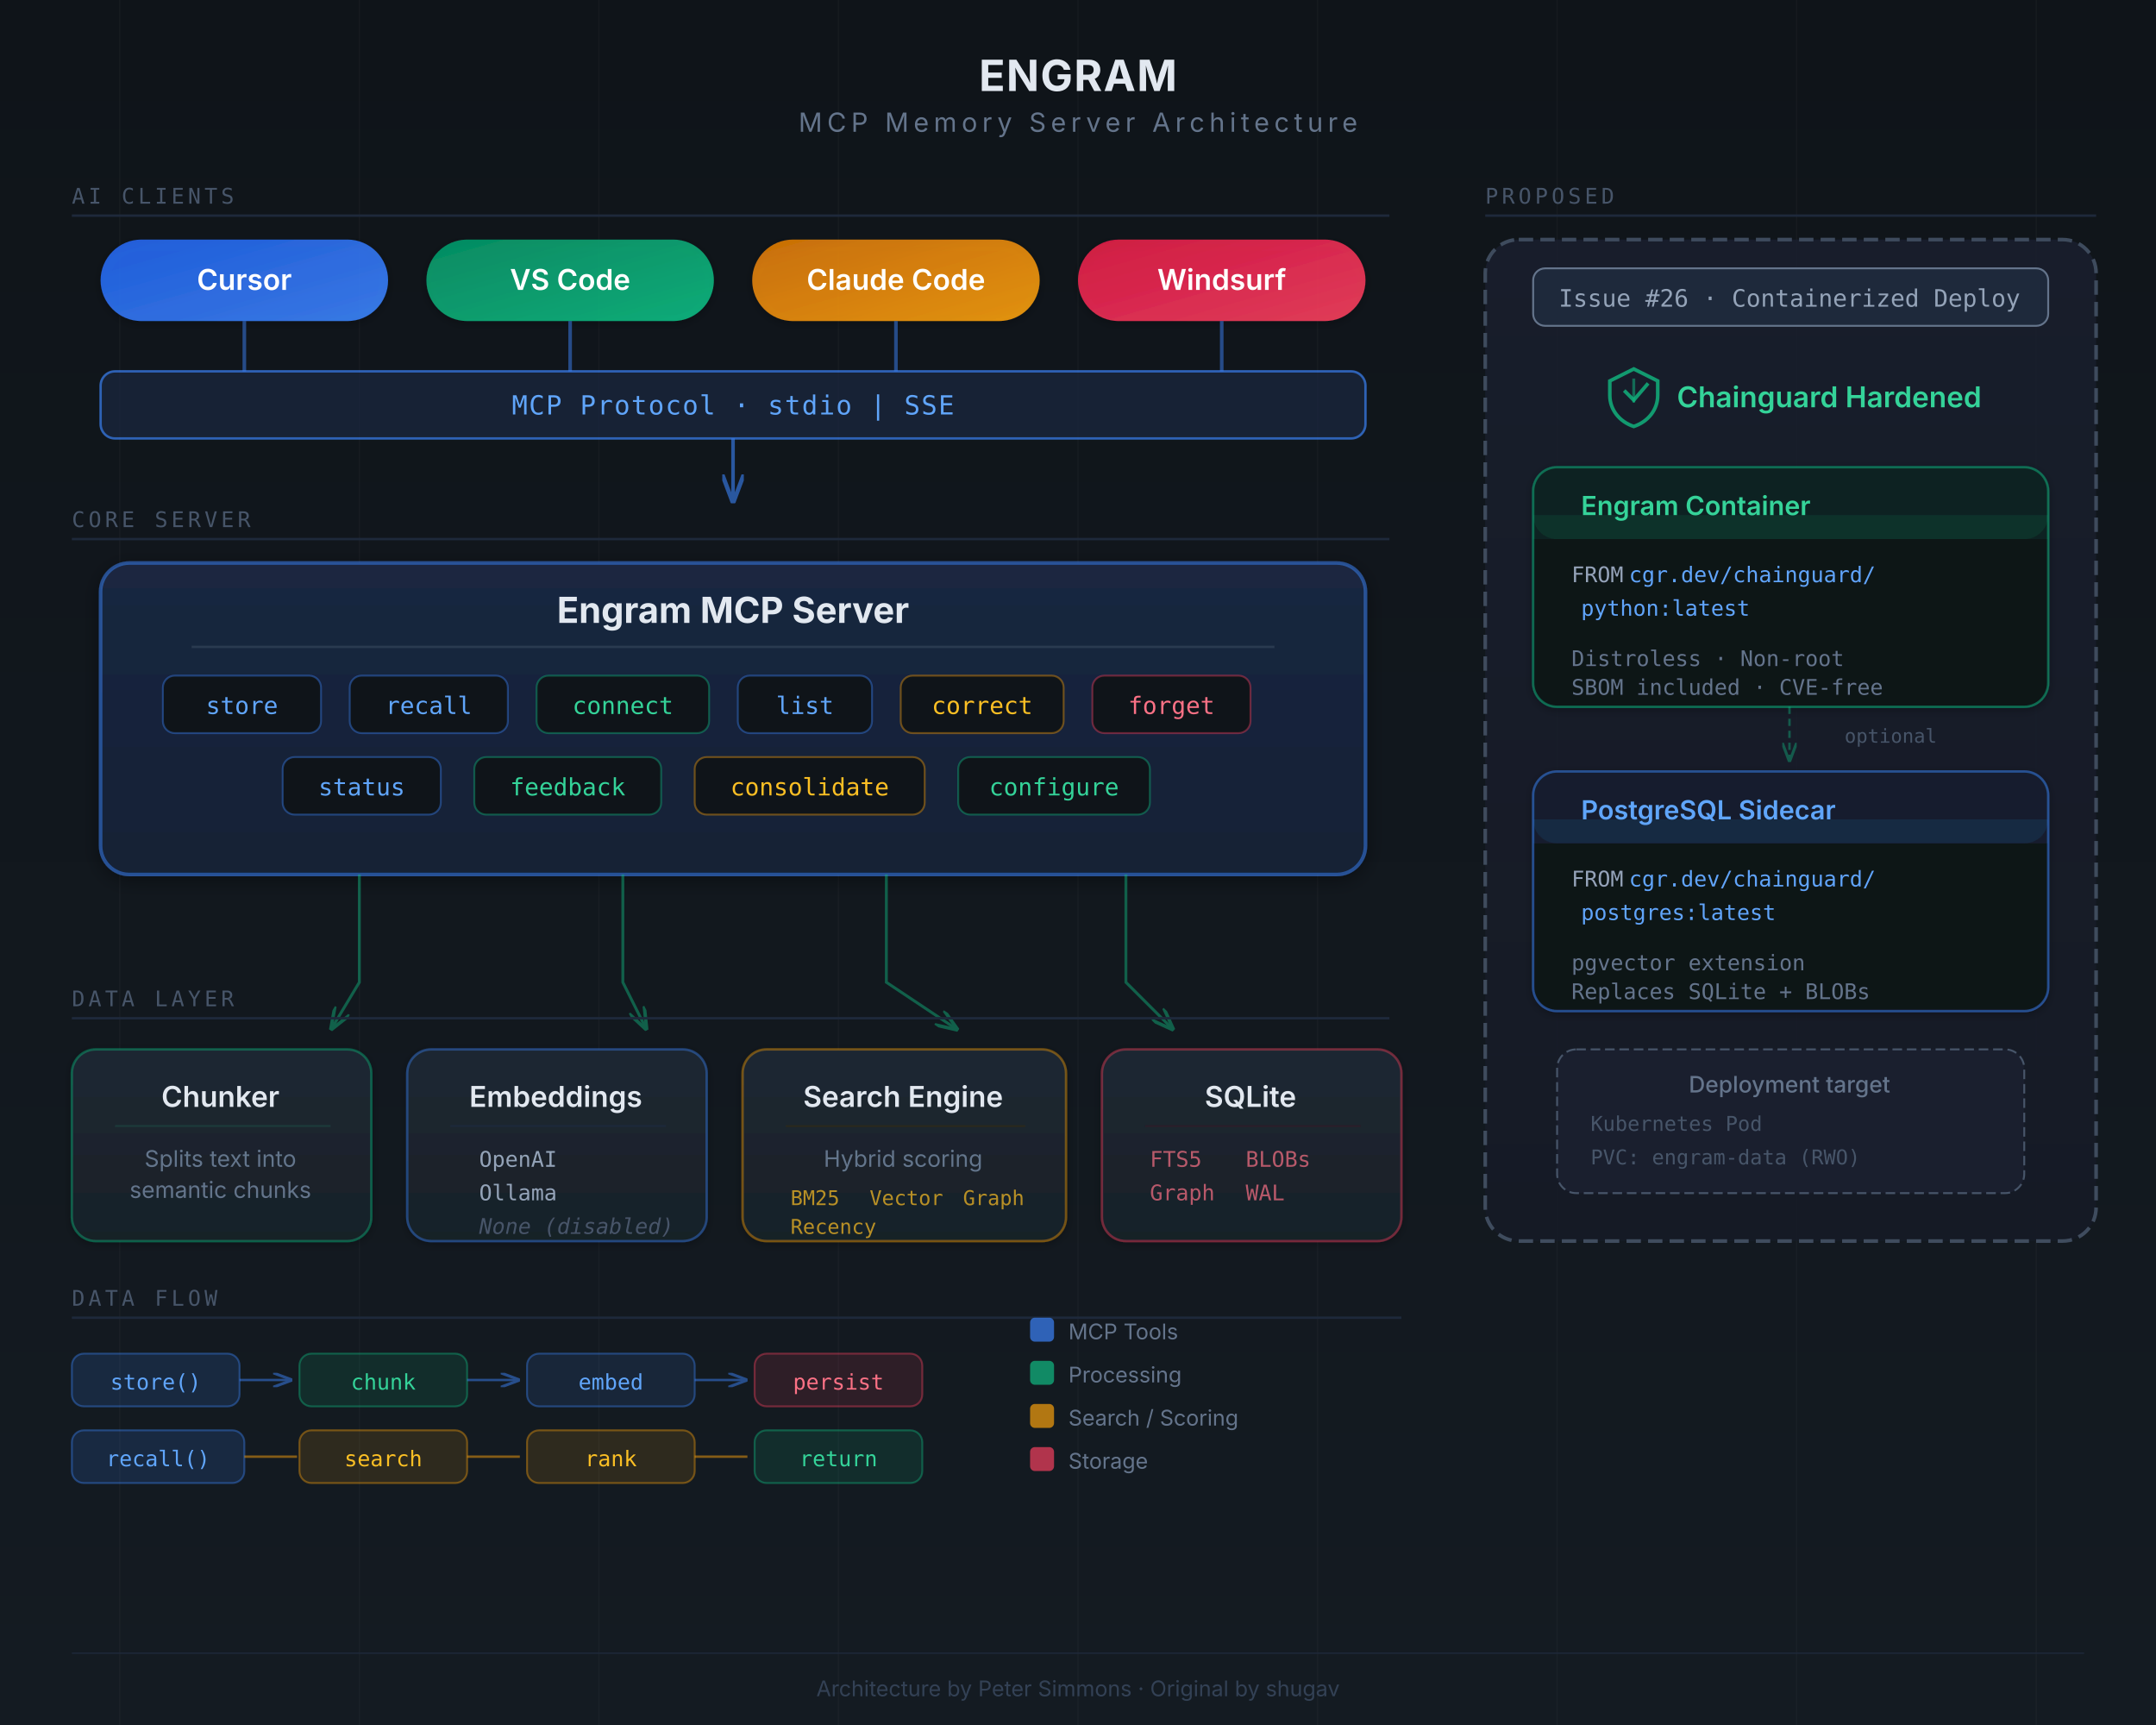
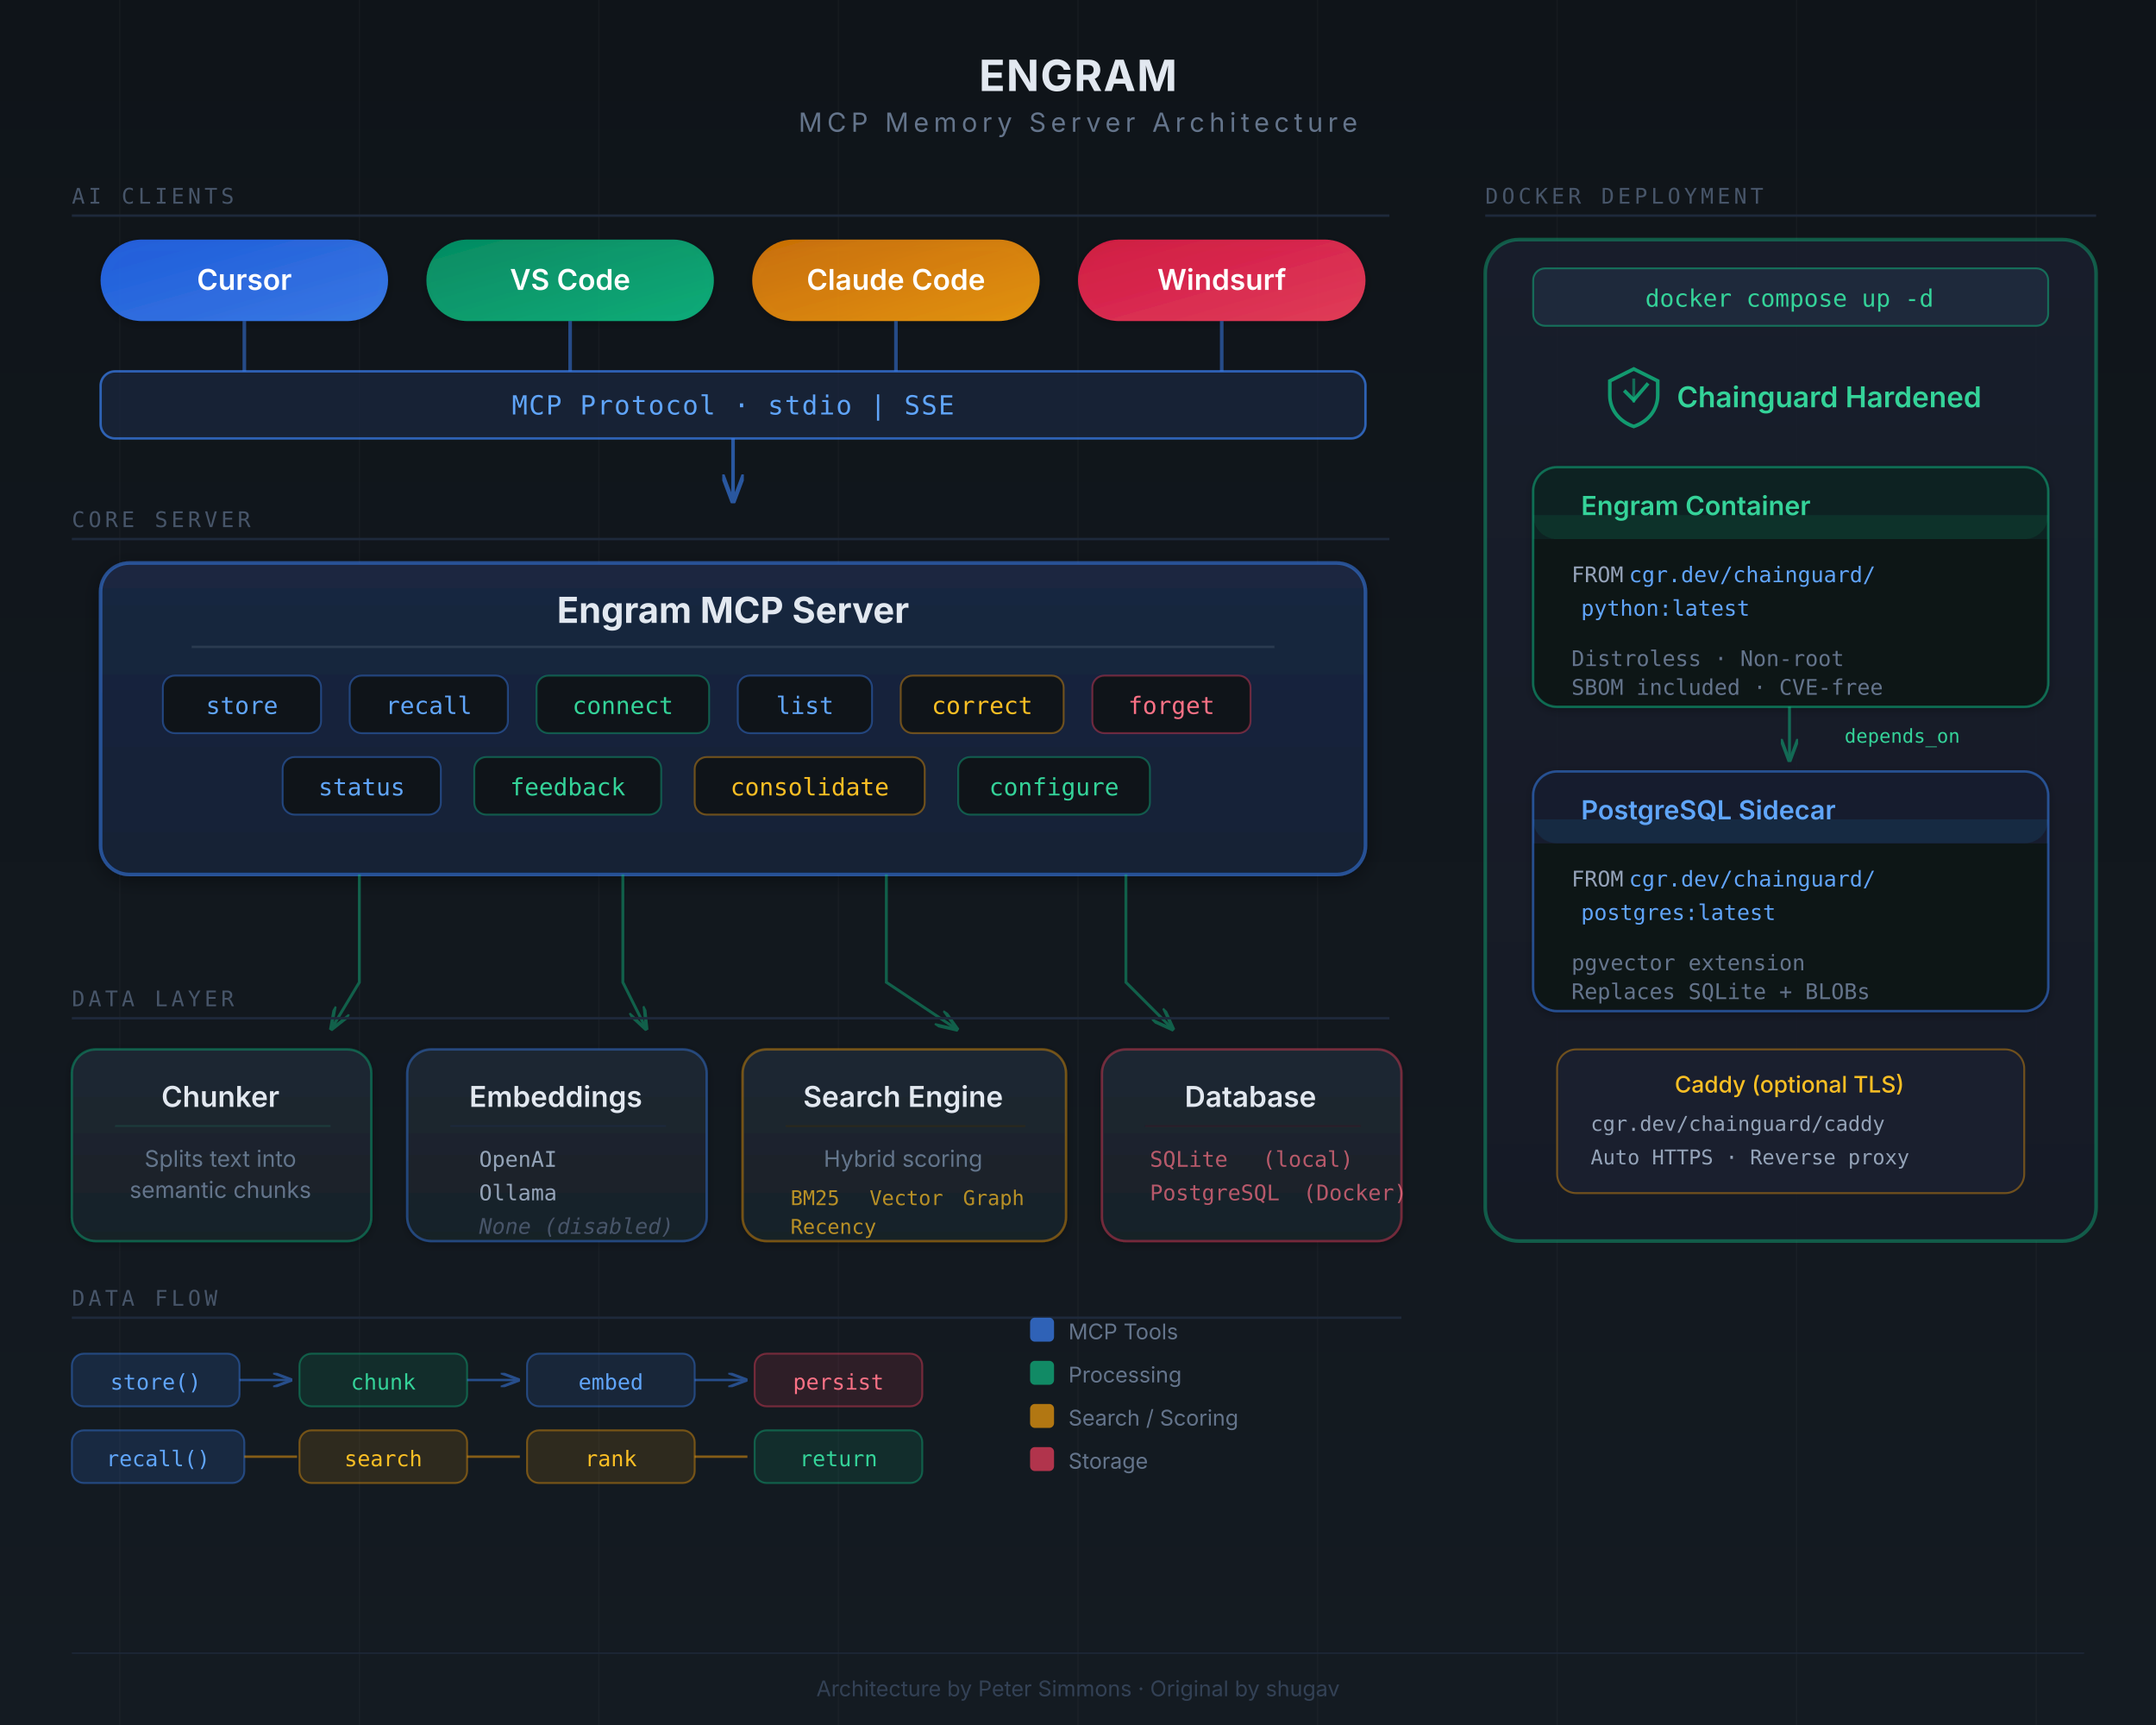
<svg xmlns="http://www.w3.org/2000/svg" viewBox="0 0 900 720" width="900" height="720">
  <defs>
    <linearGradient id="bgGrad" x1="0" y1="0" x2="0" y2="1">
      <stop offset="0%" stop-color="#0f1419" />
      <stop offset="100%" stop-color="#141b22" />
    </linearGradient>
    <linearGradient id="cardGrad" x1="0" y1="0" x2="0" y2="1">
      <stop offset="0%" stop-color="#1e2832" />
      <stop offset="100%" stop-color="#182028" />
    </linearGradient>
    <linearGradient id="serverGrad" x1="0" y1="0" x2="0" y2="1">
      <stop offset="0%" stop-color="#1a2740" />
      <stop offset="100%" stop-color="#142035" />
    </linearGradient>
    <linearGradient id="pillBlue" x1="0" y1="0" x2="1" y2="1">
      <stop offset="0%" stop-color="#2563eb" />
      <stop offset="100%" stop-color="#3b82f6" />
    </linearGradient>
    <linearGradient id="pillGreen" x1="0" y1="0" x2="1" y2="1">
      <stop offset="0%" stop-color="#059669" />
      <stop offset="100%" stop-color="#10b981" />
    </linearGradient>
    <linearGradient id="pillAmber" x1="0" y1="0" x2="1" y2="1">
      <stop offset="0%" stop-color="#d97706" />
      <stop offset="100%" stop-color="#f59e0b" />
    </linearGradient>
    <linearGradient id="pillRose" x1="0" y1="0" x2="1" y2="1">
      <stop offset="0%" stop-color="#e11d48" />
      <stop offset="100%" stop-color="#f43f5e" />
    </linearGradient>
    <linearGradient id="proposedGrad" x1="0" y1="0" x2="0" y2="1">
      <stop offset="0%" stop-color="#1a1f2e" />
      <stop offset="100%" stop-color="#151a26" />
    </linearGradient>
    <filter id="glowBlue" x="-20%" y="-20%" width="140%" height="140%">
      <feGaussianBlur stdDeviation="3" result="blur" />
      <feFlood flood-color="#3b82f6" flood-opacity="0.3" />
      <feComposite in2="blur" operator="in" />
      <feMerge>
        <feMergeNode />
        <feMergeNode in="SourceGraphic" />
      </feMerge>
    </filter>
    <filter id="glowGreen" x="-20%" y="-20%" width="140%" height="140%">
      <feGaussianBlur stdDeviation="2" result="blur" />
      <feFlood flood-color="#10b981" flood-opacity="0.25" />
      <feComposite in2="blur" operator="in" />
      <feMerge>
        <feMergeNode />
        <feMergeNode in="SourceGraphic" />
      </feMerge>
    </filter>
    <filter id="shadow" x="-5%" y="-5%" width="110%" height="115%">
      <feDropShadow dx="0" dy="2" stdDeviation="4" flood-color="#000" flood-opacity="0.4" />
    </filter>
    <filter id="softShadow" x="-5%" y="-5%" width="110%" height="115%">
      <feDropShadow dx="0" dy="1" stdDeviation="2" flood-color="#000" flood-opacity="0.3" />
    </filter>
    <marker id="arrowBlue" markerWidth="8" markerHeight="6" refX="8" refY="3" orient="auto">
      <path d="M0,0 L8,3 L0,6" fill="none" stroke="#3b82f6" stroke-width="1.2" />
    </marker>
    <marker id="arrowGreen" markerWidth="8" markerHeight="6" refX="8" refY="3" orient="auto">
      <path d="M0,0 L8,3 L0,6" fill="none" stroke="#10b981" stroke-width="1.2" />
    </marker>
  </defs>
  <rect width="900" height="720" fill="url(#bgGrad)" />
  <g opacity="0.03">
    <line x1="0" y1="0" x2="0" y2="720" stroke="#fff" stroke-width="0.5" transform="translate(50,0)" />
    <line x1="0" y1="0" x2="0" y2="720" stroke="#fff" stroke-width="0.5" transform="translate(150,0)" />
    <line x1="0" y1="0" x2="0" y2="720" stroke="#fff" stroke-width="0.5" transform="translate(250,0)" />
    <line x1="0" y1="0" x2="0" y2="720" stroke="#fff" stroke-width="0.5" transform="translate(350,0)" />
    <line x1="0" y1="0" x2="0" y2="720" stroke="#fff" stroke-width="0.5" transform="translate(450,0)" />
    <line x1="0" y1="0" x2="0" y2="720" stroke="#fff" stroke-width="0.5" transform="translate(550,0)" />
    <line x1="0" y1="0" x2="0" y2="720" stroke="#fff" stroke-width="0.5" transform="translate(650,0)" />
    <line x1="0" y1="0" x2="0" y2="720" stroke="#fff" stroke-width="0.5" transform="translate(750,0)" />
    <line x1="0" y1="0" x2="0" y2="720" stroke="#fff" stroke-width="0.5" transform="translate(850,0)" />
  </g>
  <text x="450" y="38" text-anchor="middle" fill="#e2e8f0" font-family="'SF Pro Display','Inter','Segoe UI',system-ui,sans-serif" font-size="18" font-weight="700" letter-spacing="0.5">ENGRAM</text>
  <text x="450" y="55" text-anchor="middle" fill="#64748b" font-family="'SF Pro Text','Inter','Segoe UI',system-ui,sans-serif" font-size="11" letter-spacing="2" text-transform="uppercase">MCP Memory Server Architecture</text>
  <text x="30" y="85" fill="#475569" font-family="'SF Mono','JetBrains Mono','Cascadia Code',monospace" font-size="9" letter-spacing="1.5">AI CLIENTS</text>
  <line x1="30" y1="90" x2="580" y2="90" stroke="#1e293b" stroke-width="1" />
  <g filter="url(#softShadow)">
    <rect x="42" y="100" width="120" height="34" rx="17" fill="url(#pillBlue)" opacity="0.9" />
    <text x="102" y="121" text-anchor="middle" fill="#fff" font-family="'SF Pro Text','Inter','Segoe UI',system-ui,sans-serif" font-size="12" font-weight="600">Cursor</text>
  </g>
  <g filter="url(#softShadow)">
    <rect x="178" y="100" width="120" height="34" rx="17" fill="url(#pillGreen)" opacity="0.9" />
    <text x="238" y="121" text-anchor="middle" fill="#fff" font-family="'SF Pro Text','Inter','Segoe UI',system-ui,sans-serif" font-size="12" font-weight="600">VS Code</text>
  </g>
  <g filter="url(#softShadow)">
    <rect x="314" y="100" width="120" height="34" rx="17" fill="url(#pillAmber)" opacity="0.9" />
    <text x="374" y="121" text-anchor="middle" fill="#fff" font-family="'SF Pro Text','Inter','Segoe UI',system-ui,sans-serif" font-size="12" font-weight="600">Claude Code</text>
  </g>
  <g filter="url(#softShadow)">
    <rect x="450" y="100" width="120" height="34" rx="17" fill="url(#pillRose)" opacity="0.9" />
    <text x="510" y="121" text-anchor="middle" fill="#fff" font-family="'SF Pro Text','Inter','Segoe UI',system-ui,sans-serif" font-size="12" font-weight="600">Windsurf</text>
  </g>
  <g stroke="#3b82f6" stroke-width="1.5" opacity="0.5">
    <line x1="102" y1="134" x2="102" y2="155" />
    <line x1="238" y1="134" x2="238" y2="155" />
    <line x1="374" y1="134" x2="374" y2="155" />
    <line x1="510" y1="134" x2="510" y2="155" />
  </g>
  <rect x="42" y="155" width="528" height="28" rx="6" fill="#1a2740" stroke="#3b82f6" stroke-width="1" opacity="0.7" />
  <text x="306" y="173" text-anchor="middle" fill="#60a5fa" font-family="'SF Mono','JetBrains Mono','Cascadia Code',monospace" font-size="11" font-weight="500" letter-spacing="0.5">MCP Protocol  ·  stdio | SSE</text>
  <line x1="306" y1="183" x2="306" y2="210" stroke="#3b82f6" stroke-width="1.5" marker-end="url(#arrowBlue)" opacity="0.6" />
  <text x="30" y="220" fill="#475569" font-family="'SF Mono','JetBrains Mono','Cascadia Code',monospace" font-size="9" letter-spacing="1.5">CORE SERVER</text>
  <line x1="30" y1="225" x2="580" y2="225" stroke="#1e293b" stroke-width="1" />
  <g filter="url(#shadow)">
    <rect x="42" y="235" width="528" height="130" rx="12" fill="url(#serverGrad)" stroke="#3b82f6" stroke-width="1.5" stroke-opacity="0.5" />
  </g>
  <text x="306" y="260" text-anchor="middle" fill="#e2e8f0" font-family="'SF Pro Display','Inter','Segoe UI',system-ui,sans-serif" font-size="15" font-weight="700">Engram MCP Server</text>
  <line x1="80" y1="270" x2="532" y2="270" stroke="#2a3a50" stroke-width="1" />
  <g font-family="'SF Mono','JetBrains Mono','Cascadia Code',monospace" font-size="10">
    <rect x="68" y="282" width="66" height="24" rx="5" fill="#0f1419" stroke="#3b82f6" stroke-width="0.8" stroke-opacity="0.4" />
    <text x="101" y="298" text-anchor="middle" fill="#60a5fa">store</text>
    <rect x="146" y="282" width="66" height="24" rx="5" fill="#0f1419" stroke="#3b82f6" stroke-width="0.8" stroke-opacity="0.4" />
    <text x="179" y="298" text-anchor="middle" fill="#60a5fa">recall</text>
    <rect x="224" y="282" width="72" height="24" rx="5" fill="#0f1419" stroke="#10b981" stroke-width="0.8" stroke-opacity="0.4" />
    <text x="260" y="298" text-anchor="middle" fill="#34d399">connect</text>
    <rect x="308" y="282" width="56" height="24" rx="5" fill="#0f1419" stroke="#3b82f6" stroke-width="0.8" stroke-opacity="0.4" />
    <text x="336" y="298" text-anchor="middle" fill="#60a5fa">list</text>
    <rect x="376" y="282" width="68" height="24" rx="5" fill="#0f1419" stroke="#f59e0b" stroke-width="0.8" stroke-opacity="0.4" />
    <text x="410" y="298" text-anchor="middle" fill="#fbbf24">correct</text>
    <rect x="456" y="282" width="66" height="24" rx="5" fill="#0f1419" stroke="#f43f5e" stroke-width="0.8" stroke-opacity="0.4" />
    <text x="489" y="298" text-anchor="middle" fill="#fb7185">forget</text>
  </g>
  <g font-family="'SF Mono','JetBrains Mono','Cascadia Code',monospace" font-size="10">
    <rect x="118" y="316" width="66" height="24" rx="5" fill="#0f1419" stroke="#3b82f6" stroke-width="0.8" stroke-opacity="0.4" />
    <text x="151" y="332" text-anchor="middle" fill="#60a5fa">status</text>
    <rect x="198" y="316" width="78" height="24" rx="5" fill="#0f1419" stroke="#10b981" stroke-width="0.8" stroke-opacity="0.4" />
    <text x="237" y="332" text-anchor="middle" fill="#34d399">feedback</text>
    <rect x="290" y="316" width="96" height="24" rx="5" fill="#0f1419" stroke="#f59e0b" stroke-width="0.8" stroke-opacity="0.4" />
    <text x="338" y="332" text-anchor="middle" fill="#fbbf24">consolidate</text>
    <rect x="400" y="316" width="80" height="24" rx="5" fill="#0f1419" stroke="#10b981" stroke-width="0.8" stroke-opacity="0.4" />
    <text x="440" y="332" text-anchor="middle" fill="#34d399">configure</text>
  </g>
  <g stroke="#10b981" stroke-width="1.2" opacity="0.45" fill="none">
    <path d="M150,365 L150,395 Q150,410 150,410 L138,430" marker-end="url(#arrowGreen)" />
    <path d="M260,365 L260,395 Q260,410 260,410 L270,430" marker-end="url(#arrowGreen)" />
    <path d="M370,365 L370,395 Q370,410 370,410 L400,430" marker-end="url(#arrowGreen)" />
    <path d="M470,365 L470,395 Q470,410 470,410 L490,430" marker-end="url(#arrowGreen)" />
  </g>
  <text x="30" y="420" fill="#475569" font-family="'SF Mono','JetBrains Mono','Cascadia Code',monospace" font-size="9" letter-spacing="1.5">DATA LAYER</text>
  <line x1="30" y1="425" x2="580" y2="425" stroke="#1e293b" stroke-width="1" />
  <g filter="url(#softShadow)">
    <rect x="30" y="438" width="125" height="80" rx="10" fill="url(#cardGrad)" stroke="#10b981" stroke-width="1" stroke-opacity="0.4" />
    <text x="92" y="462" text-anchor="middle" fill="#e2e8f0" font-family="'SF Pro Text','Inter','Segoe UI',system-ui,sans-serif" font-size="12" font-weight="600">Chunker</text>
    <line x1="48" y1="470" x2="138" y2="470" stroke="#1e3a3a" stroke-width="0.8" />
    <text x="92" y="487" text-anchor="middle" fill="#64748b" font-family="'SF Pro Text','Inter','Segoe UI',system-ui,sans-serif" font-size="9.5">Splits text into</text>
    <text x="92" y="500" text-anchor="middle" fill="#64748b" font-family="'SF Pro Text','Inter','Segoe UI',system-ui,sans-serif" font-size="9.5">semantic chunks</text>
  </g>
  <g filter="url(#softShadow)">
    <rect x="170" y="438" width="125" height="80" rx="10" fill="url(#cardGrad)" stroke="#3b82f6" stroke-width="1" stroke-opacity="0.4" />
    <text x="232" y="462" text-anchor="middle" fill="#e2e8f0" font-family="'SF Pro Text','Inter','Segoe UI',system-ui,sans-serif" font-size="12" font-weight="600">Embeddings</text>
    <line x1="188" y1="470" x2="278" y2="470" stroke="#1e2a3a" stroke-width="0.8" />
    <g font-family="'SF Mono','JetBrains Mono','Cascadia Code',monospace" font-size="9" fill="#94a3b8">
      <text x="200" y="487">OpenAI</text>
      <text x="200" y="501">Ollama</text>
      <text x="200" y="515" fill="#475569" font-style="italic">None (disabled)</text>
    </g>
  </g>
  <g filter="url(#softShadow)">
    <rect x="310" y="438" width="135" height="80" rx="10" fill="url(#cardGrad)" stroke="#f59e0b" stroke-width="1" stroke-opacity="0.4" />
    <text x="377" y="462" text-anchor="middle" fill="#e2e8f0" font-family="'SF Pro Text','Inter','Segoe UI',system-ui,sans-serif" font-size="12" font-weight="600">Search Engine</text>
    <line x1="328" y1="470" x2="428" y2="470" stroke="#2a2a1e" stroke-width="0.8" />
    <text x="377" y="487" text-anchor="middle" fill="#64748b" font-family="'SF Pro Text','Inter','Segoe UI',system-ui,sans-serif" font-size="9.5">Hybrid scoring</text>
    <g font-family="'SF Mono','JetBrains Mono','Cascadia Code',monospace" font-size="8.5" fill="#fbbf24" opacity="0.7">
      <text x="330" y="503">BM25</text>
      <text x="363" y="503">Vector</text>
      <text x="402" y="503">Graph</text>
      <text x="330" y="515">Recency</text>
    </g>
  </g>
  <g filter="url(#softShadow)">
    <rect x="460" y="438" width="125" height="80" rx="10" fill="url(#cardGrad)" stroke="#f43f5e" stroke-width="1" stroke-opacity="0.4" />
-     <text x="522" y="462" text-anchor="middle" fill="#e2e8f0" font-family="'SF Pro Text','Inter','Segoe UI',system-ui,sans-serif" font-size="12" font-weight="600">SQLite</text>
+     <text x="522" y="462" text-anchor="middle" fill="#e2e8f0" font-family="'SF Pro Text','Inter','Segoe UI',system-ui,sans-serif" font-size="12" font-weight="600">Database</text>
    <line x1="478" y1="470" x2="568" y2="470" stroke="#2a1e2a" stroke-width="0.8" />
    <g font-family="'SF Mono','JetBrains Mono','Cascadia Code',monospace" font-size="9" fill="#fb7185" opacity="0.7">
-       <text x="480" y="487">FTS5</text>
-       <text x="520" y="487">BLOBs</text>
-       <text x="480" y="501">Graph</text>
-       <text x="520" y="501">WAL</text>
-     </g>
-   </g>
-   <text x="620" y="85" fill="#475569" font-family="'SF Mono','JetBrains Mono','Cascadia Code',monospace" font-size="9" letter-spacing="1.5">PROPOSED</text>
+       <text x="480" y="487">SQLite</text>
+       <text x="527" y="487">(local)</text>
+       <text x="480" y="501">PostgreSQL</text>
+       <text x="544" y="501">(Docker)</text>
+     </g>
+   </g>
+   <text x="620" y="85" fill="#475569" font-family="'SF Mono','JetBrains Mono','Cascadia Code',monospace" font-size="9" letter-spacing="1.5">DOCKER DEPLOYMENT</text>
  <line x1="620" y1="90" x2="875" y2="90" stroke="#1e293b" stroke-width="1" />
-   <rect x="620" y="100" width="255" height="418" rx="14" fill="url(#proposedGrad)" stroke="#475569" stroke-width="1.5" stroke-dasharray="6 3" opacity="0.85" />
-   <rect x="640" y="112" width="215" height="24" rx="5" fill="#1e293b" stroke="#64748b" stroke-width="0.8" />
-   <text x="747" y="128" text-anchor="middle" fill="#94a3b8" font-family="'SF Mono','JetBrains Mono','Cascadia Code',monospace" font-size="10">Issue #26 · Containerized Deploy</text>
+   <rect x="620" y="100" width="255" height="418" rx="14" fill="url(#proposedGrad)" stroke="#10b981" stroke-width="1.5" stroke-opacity="0.5" opacity="0.85" />
+   <rect x="640" y="112" width="215" height="24" rx="5" fill="#1e293b" stroke="#10b981" stroke-width="0.8" stroke-opacity="0.5" />
+   <text x="747" y="128" text-anchor="middle" fill="#34d399" font-family="'SF Mono','JetBrains Mono','Cascadia Code',monospace" font-size="10">docker compose up -d</text>
  <g transform="translate(670, 152)">
    <path d="M12,2 L22,7 L22,13 C22,19 18,24 12,26 C6,24 2,19 2,13 L2,7 Z" fill="none" stroke="#10b981" stroke-width="1.5" opacity="0.8" />
    <path d="M12,6 L12,16" stroke="#10b981" stroke-width="1.2" opacity="0.5" />
    <path d="M8,11 L12,15 L18,8" stroke="#10b981" stroke-width="1.5" fill="none" opacity="0.8" />
    <text x="30" y="18" fill="#34d399" font-family="'SF Pro Text','Inter','Segoe UI',system-ui,sans-serif" font-size="12" font-weight="600">Chainguard Hardened</text>
  </g>
  <g filter="url(#softShadow)">
    <rect x="640" y="195" width="215" height="100" rx="10" fill="#0f1419" stroke="#10b981" stroke-width="1" stroke-opacity="0.5" />
    <rect x="640" y="195" width="215" height="30" rx="10" fill="#10b981" fill-opacity="0.1" />
    <rect x="640" y="215" width="215" height="10" fill="#10b981" fill-opacity="0.1" />
    <text x="660" y="215" fill="#34d399" font-family="'SF Pro Text','Inter','Segoe UI',system-ui,sans-serif" font-size="11" font-weight="600">Engram Container</text>
    <g font-family="'SF Mono','JetBrains Mono','Cascadia Code',monospace" font-size="9">
      <text x="656" y="243" fill="#94a3b8">FROM</text>
      <text x="680" y="243" fill="#60a5fa">cgr.dev/chainguard/</text>
      <text x="660" y="257" fill="#60a5fa">  python:latest</text>
      <text x="656" y="278" fill="#64748b">Distroless · Non-root</text>
      <text x="656" y="290" fill="#64748b">SBOM included · CVE-free</text>
    </g>
  </g>
-   <line x1="747" y1="295" x2="747" y2="318" stroke="#10b981" stroke-width="1" stroke-dasharray="3 2" opacity="0.4" marker-end="url(#arrowGreen)" />
-   <text x="770" y="310" fill="#475569" font-family="'SF Mono','JetBrains Mono','Cascadia Code',monospace" font-size="8">optional</text>
+   <line x1="747" y1="295" x2="747" y2="318" stroke="#10b981" stroke-width="1.2" opacity="0.5" marker-end="url(#arrowGreen)" />
+   <text x="770" y="310" fill="#34d399" font-family="'SF Mono','JetBrains Mono','Cascadia Code',monospace" font-size="8">depends_on</text>
  <g filter="url(#softShadow)">
    <rect x="640" y="322" width="215" height="100" rx="10" fill="#0f1419" stroke="#3b82f6" stroke-width="1" stroke-opacity="0.5" />
    <rect x="640" y="322" width="215" height="30" rx="10" fill="#3b82f6" fill-opacity="0.1" />
    <rect x="640" y="342" width="215" height="10" fill="#3b82f6" fill-opacity="0.1" />
    <text x="660" y="342" fill="#60a5fa" font-family="'SF Pro Text','Inter','Segoe UI',system-ui,sans-serif" font-size="11" font-weight="600">PostgreSQL Sidecar</text>
    <g font-family="'SF Mono','JetBrains Mono','Cascadia Code',monospace" font-size="9">
      <text x="656" y="370" fill="#94a3b8">FROM</text>
      <text x="680" y="370" fill="#60a5fa">cgr.dev/chainguard/</text>
      <text x="660" y="384" fill="#60a5fa">  postgres:latest</text>
      <text x="656" y="405" fill="#64748b">pgvector extension</text>
      <text x="656" y="417" fill="#64748b">Replaces SQLite + BLOBs</text>
    </g>
  </g>
  <g transform="translate(650, 438)">
-     <rect x="0" y="0" width="195" height="60" rx="8" fill="#1a1f2e" stroke="#475569" stroke-width="0.8" stroke-dasharray="4 2" />
-     <text x="97" y="18" text-anchor="middle" fill="#64748b" font-family="'SF Pro Text','Inter','Segoe UI',system-ui,sans-serif" font-size="9.5" font-weight="500">Deployment target</text>
-     <g font-family="'SF Mono','JetBrains Mono','Cascadia Code',monospace" font-size="8.5" fill="#475569">
-       <text x="14" y="34">Kubernetes Pod</text>
-       <text x="14" y="48">PVC: engram-data (RWO)</text>
+     <rect x="0" y="0" width="195" height="60" rx="8" fill="#1a1f2e" stroke="#f59e0b" stroke-width="0.8" stroke-opacity="0.4" />
+     <text x="97" y="18" text-anchor="middle" fill="#fbbf24" font-family="'SF Pro Text','Inter','Segoe UI',system-ui,sans-serif" font-size="9.5" font-weight="500">Caddy (optional TLS)</text>
+     <g font-family="'SF Mono','JetBrains Mono','Cascadia Code',monospace" font-size="8.5" fill="#94a3b8">
+       <text x="14" y="34">cgr.dev/chainguard/caddy</text>
+       <text x="14" y="48">Auto HTTPS · Reverse proxy</text>
    </g>
  </g>
  <g transform="translate(30, 545)">
    <text x="0" y="0" fill="#475569" font-family="'SF Mono','JetBrains Mono','Cascadia Code',monospace" font-size="9" letter-spacing="1.5">DATA FLOW</text>
    <line x1="0" y1="5" x2="555" y2="5" stroke="#1e293b" stroke-width="1" />
    <g transform="translate(0, 20)">
      <rect x="0" y="0" width="70" height="22" rx="5" fill="#3b82f6" fill-opacity="0.15" stroke="#3b82f6" stroke-width="0.8" stroke-opacity="0.4" />
      <text x="35" y="15" text-anchor="middle" fill="#60a5fa" font-family="'SF Mono','JetBrains Mono','Cascadia Code',monospace" font-size="9">store()</text>
      <line x1="70" y1="11" x2="92" y2="11" stroke="#3b82f6" stroke-width="1" opacity="0.5" marker-end="url(#arrowBlue)" />
      <rect x="95" y="0" width="70" height="22" rx="5" fill="#10b981" fill-opacity="0.12" stroke="#10b981" stroke-width="0.8" stroke-opacity="0.4" />
      <text x="130" y="15" text-anchor="middle" fill="#34d399" font-family="'SF Mono','JetBrains Mono','Cascadia Code',monospace" font-size="9">chunk</text>
      <line x1="165" y1="11" x2="187" y2="11" stroke="#3b82f6" stroke-width="1" opacity="0.5" marker-end="url(#arrowBlue)" />
      <rect x="190" y="0" width="70" height="22" rx="5" fill="#3b82f6" fill-opacity="0.12" stroke="#3b82f6" stroke-width="0.8" stroke-opacity="0.4" />
      <text x="225" y="15" text-anchor="middle" fill="#60a5fa" font-family="'SF Mono','JetBrains Mono','Cascadia Code',monospace" font-size="9">embed</text>
      <line x1="260" y1="11" x2="282" y2="11" stroke="#3b82f6" stroke-width="1" opacity="0.5" marker-end="url(#arrowBlue)" />
      <rect x="285" y="0" width="70" height="22" rx="5" fill="#f43f5e" fill-opacity="0.12" stroke="#f43f5e" stroke-width="0.8" stroke-opacity="0.4" />
      <text x="320" y="15" text-anchor="middle" fill="#fb7185" font-family="'SF Mono','JetBrains Mono','Cascadia Code',monospace" font-size="9">persist</text>
    </g>
    <g transform="translate(0, 52)">
      <rect x="0" y="0" width="72" height="22" rx="5" fill="#3b82f6" fill-opacity="0.15" stroke="#3b82f6" stroke-width="0.8" stroke-opacity="0.4" />
      <text x="36" y="15" text-anchor="middle" fill="#60a5fa" font-family="'SF Mono','JetBrains Mono','Cascadia Code',monospace" font-size="9">recall()</text>
      <line x1="72" y1="11" x2="94" y2="11" stroke="#f59e0b" stroke-width="1" opacity="0.5" />
      <rect x="95" y="0" width="70" height="22" rx="5" fill="#f59e0b" fill-opacity="0.12" stroke="#f59e0b" stroke-width="0.8" stroke-opacity="0.4" />
      <text x="130" y="15" text-anchor="middle" fill="#fbbf24" font-family="'SF Mono','JetBrains Mono','Cascadia Code',monospace" font-size="9">search</text>
      <line x1="165" y1="11" x2="187" y2="11" stroke="#f59e0b" stroke-width="1" opacity="0.5" />
      <rect x="190" y="0" width="70" height="22" rx="5" fill="#f59e0b" fill-opacity="0.12" stroke="#f59e0b" stroke-width="0.8" stroke-opacity="0.4" />
      <text x="225" y="15" text-anchor="middle" fill="#fbbf24" font-family="'SF Mono','JetBrains Mono','Cascadia Code',monospace" font-size="9">rank</text>
      <line x1="260" y1="11" x2="282" y2="11" stroke="#f59e0b" stroke-width="1" opacity="0.5" />
      <rect x="285" y="0" width="70" height="22" rx="5" fill="#10b981" fill-opacity="0.12" stroke="#10b981" stroke-width="0.8" stroke-opacity="0.4" />
      <text x="320" y="15" text-anchor="middle" fill="#34d399" font-family="'SF Mono','JetBrains Mono','Cascadia Code',monospace" font-size="9">return</text>
    </g>
    <g transform="translate(400, 5)">
      <rect x="0" y="0" width="10" height="10" rx="2" fill="#3b82f6" opacity="0.7" />
      <text x="16" y="9" fill="#64748b" font-family="'SF Pro Text','Inter','Segoe UI',system-ui,sans-serif" font-size="9">MCP Tools</text>
      <rect x="0" y="18" width="10" height="10" rx="2" fill="#10b981" opacity="0.7" />
      <text x="16" y="27" fill="#64748b" font-family="'SF Pro Text','Inter','Segoe UI',system-ui,sans-serif" font-size="9">Processing</text>
      <rect x="0" y="36" width="10" height="10" rx="2" fill="#f59e0b" opacity="0.7" />
      <text x="16" y="45" fill="#64748b" font-family="'SF Pro Text','Inter','Segoe UI',system-ui,sans-serif" font-size="9">Search / Scoring</text>
      <rect x="0" y="54" width="10" height="10" rx="2" fill="#f43f5e" opacity="0.7" />
      <text x="16" y="63" fill="#64748b" font-family="'SF Pro Text','Inter','Segoe UI',system-ui,sans-serif" font-size="9">Storage</text>
    </g>
  </g>
  <line x1="30" y1="690" x2="870" y2="690" stroke="#1e293b" stroke-width="0.5" />
  <text x="450" y="708" text-anchor="middle" fill="#334155" font-family="'SF Pro Text','Inter','Segoe UI',system-ui,sans-serif" font-size="9">Architecture by Peter Simmons · Original by shugav</text>
</svg>
